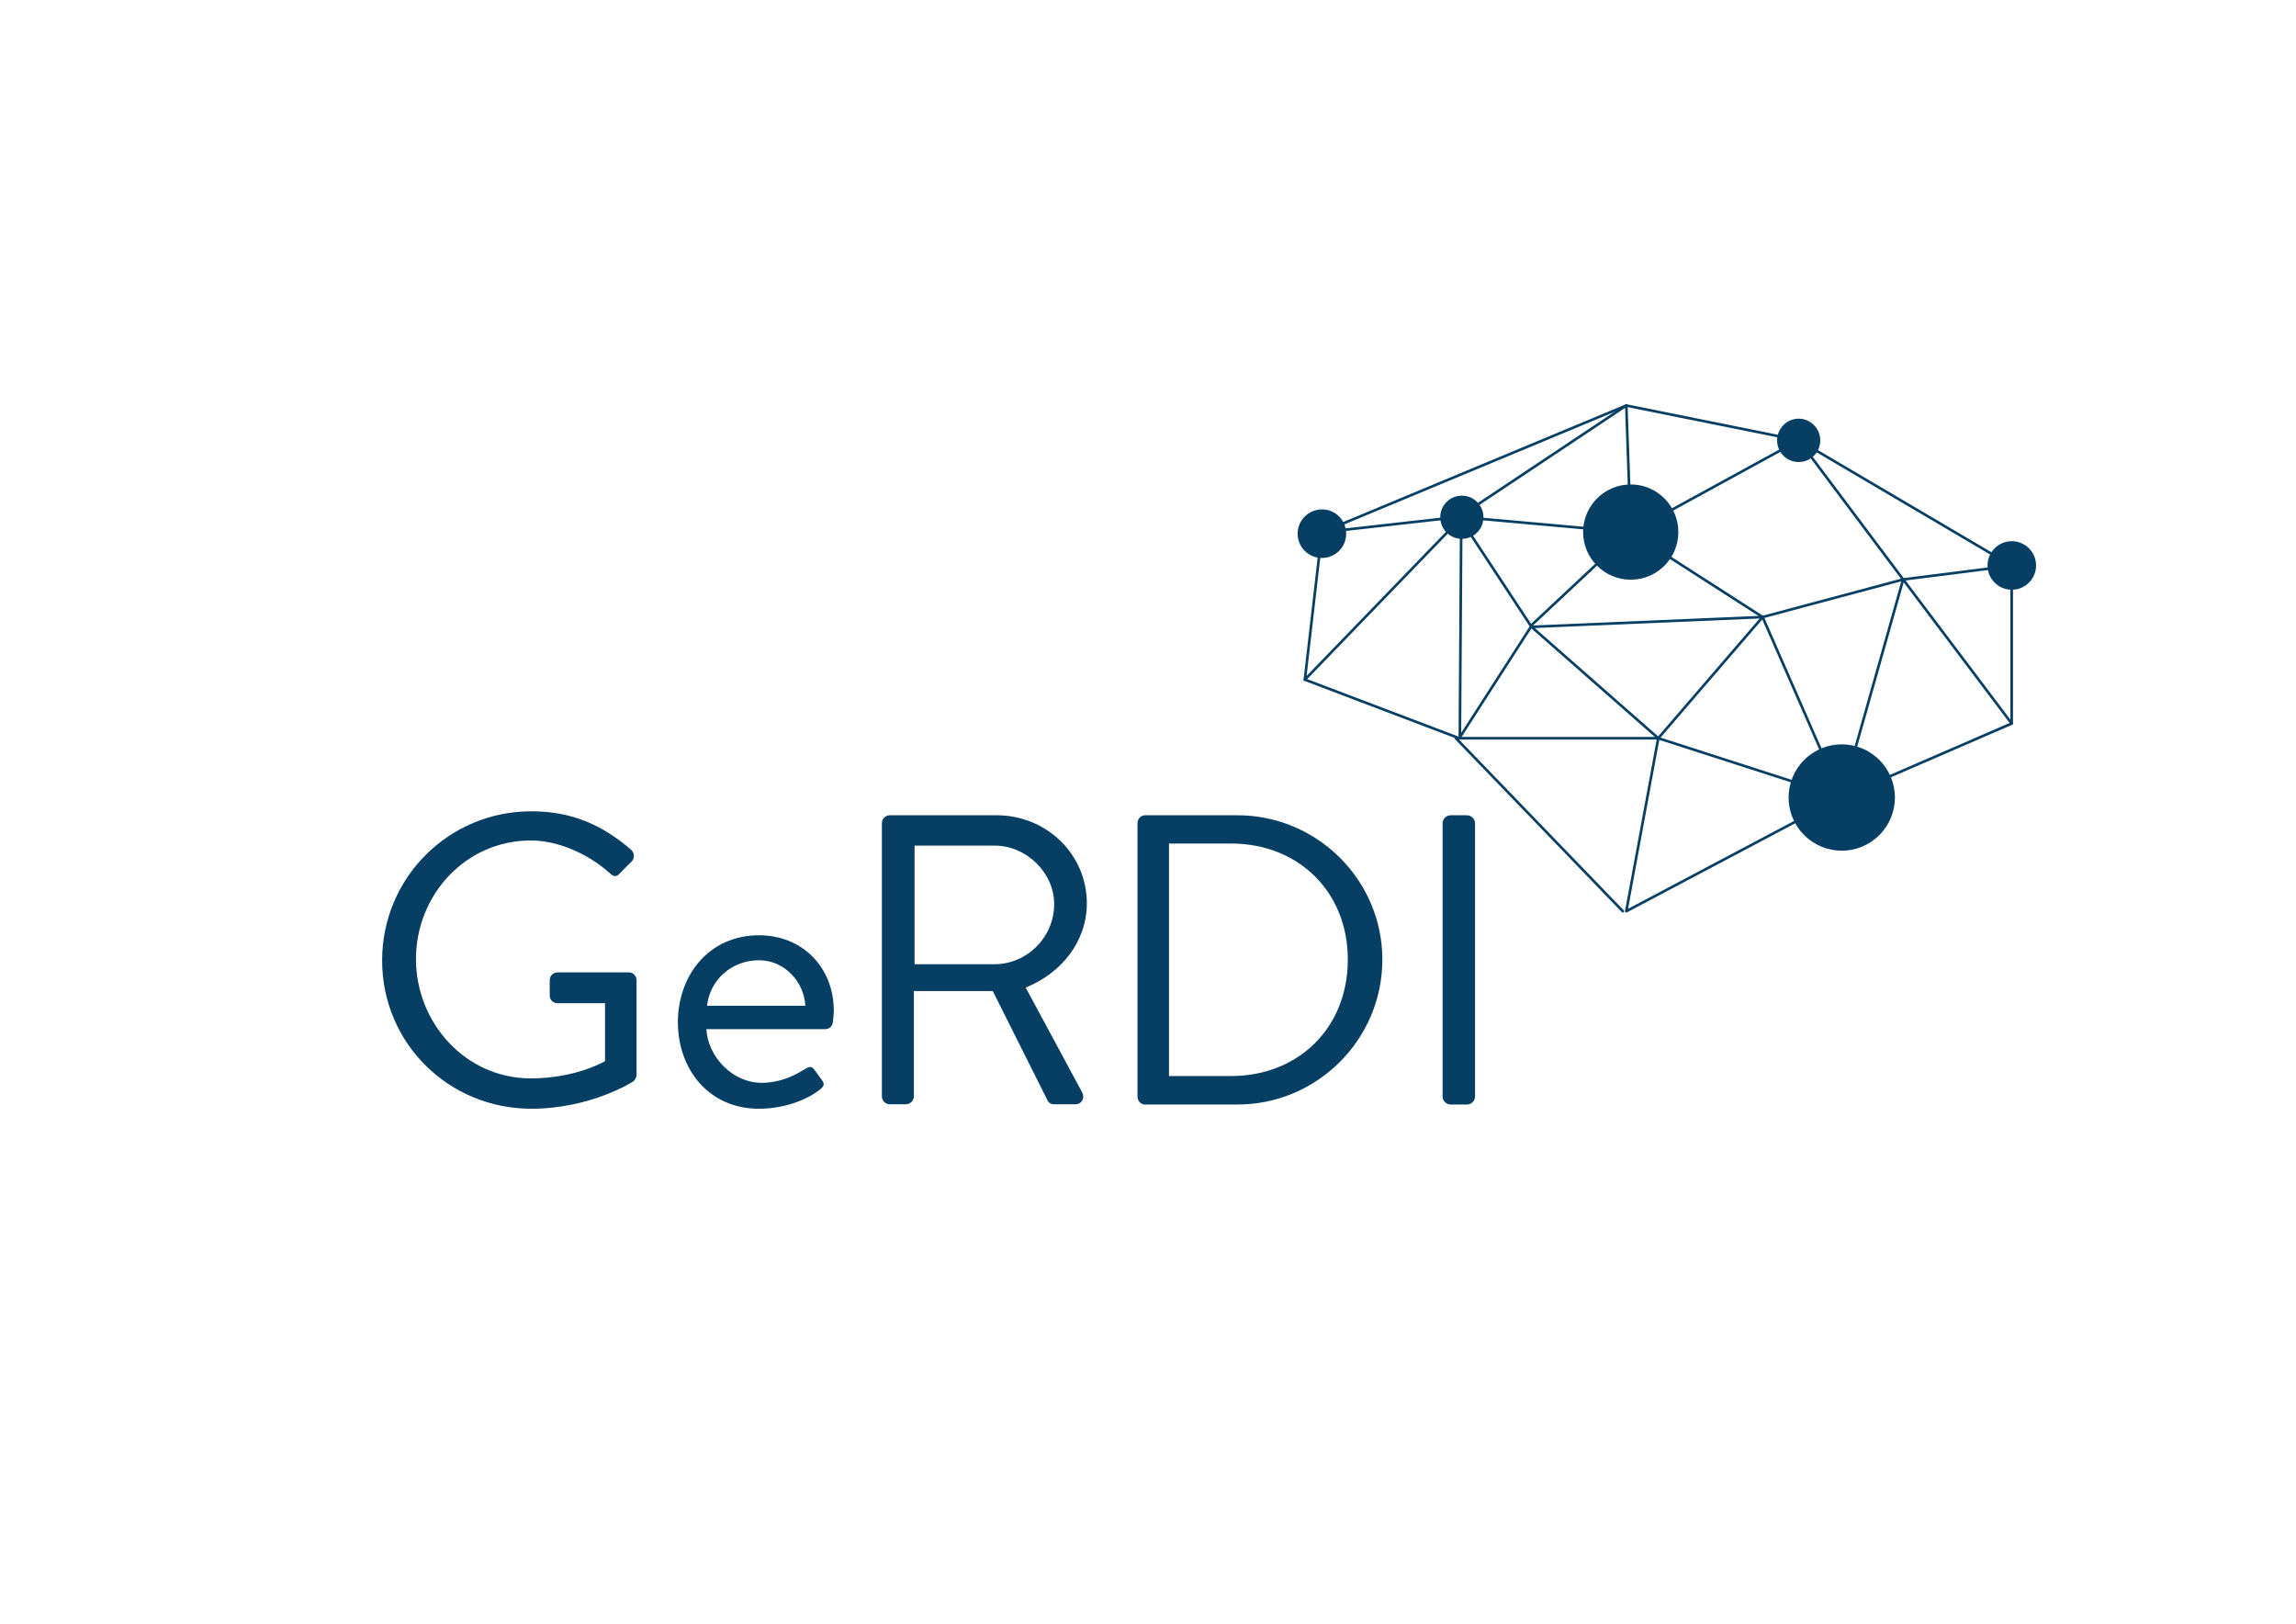
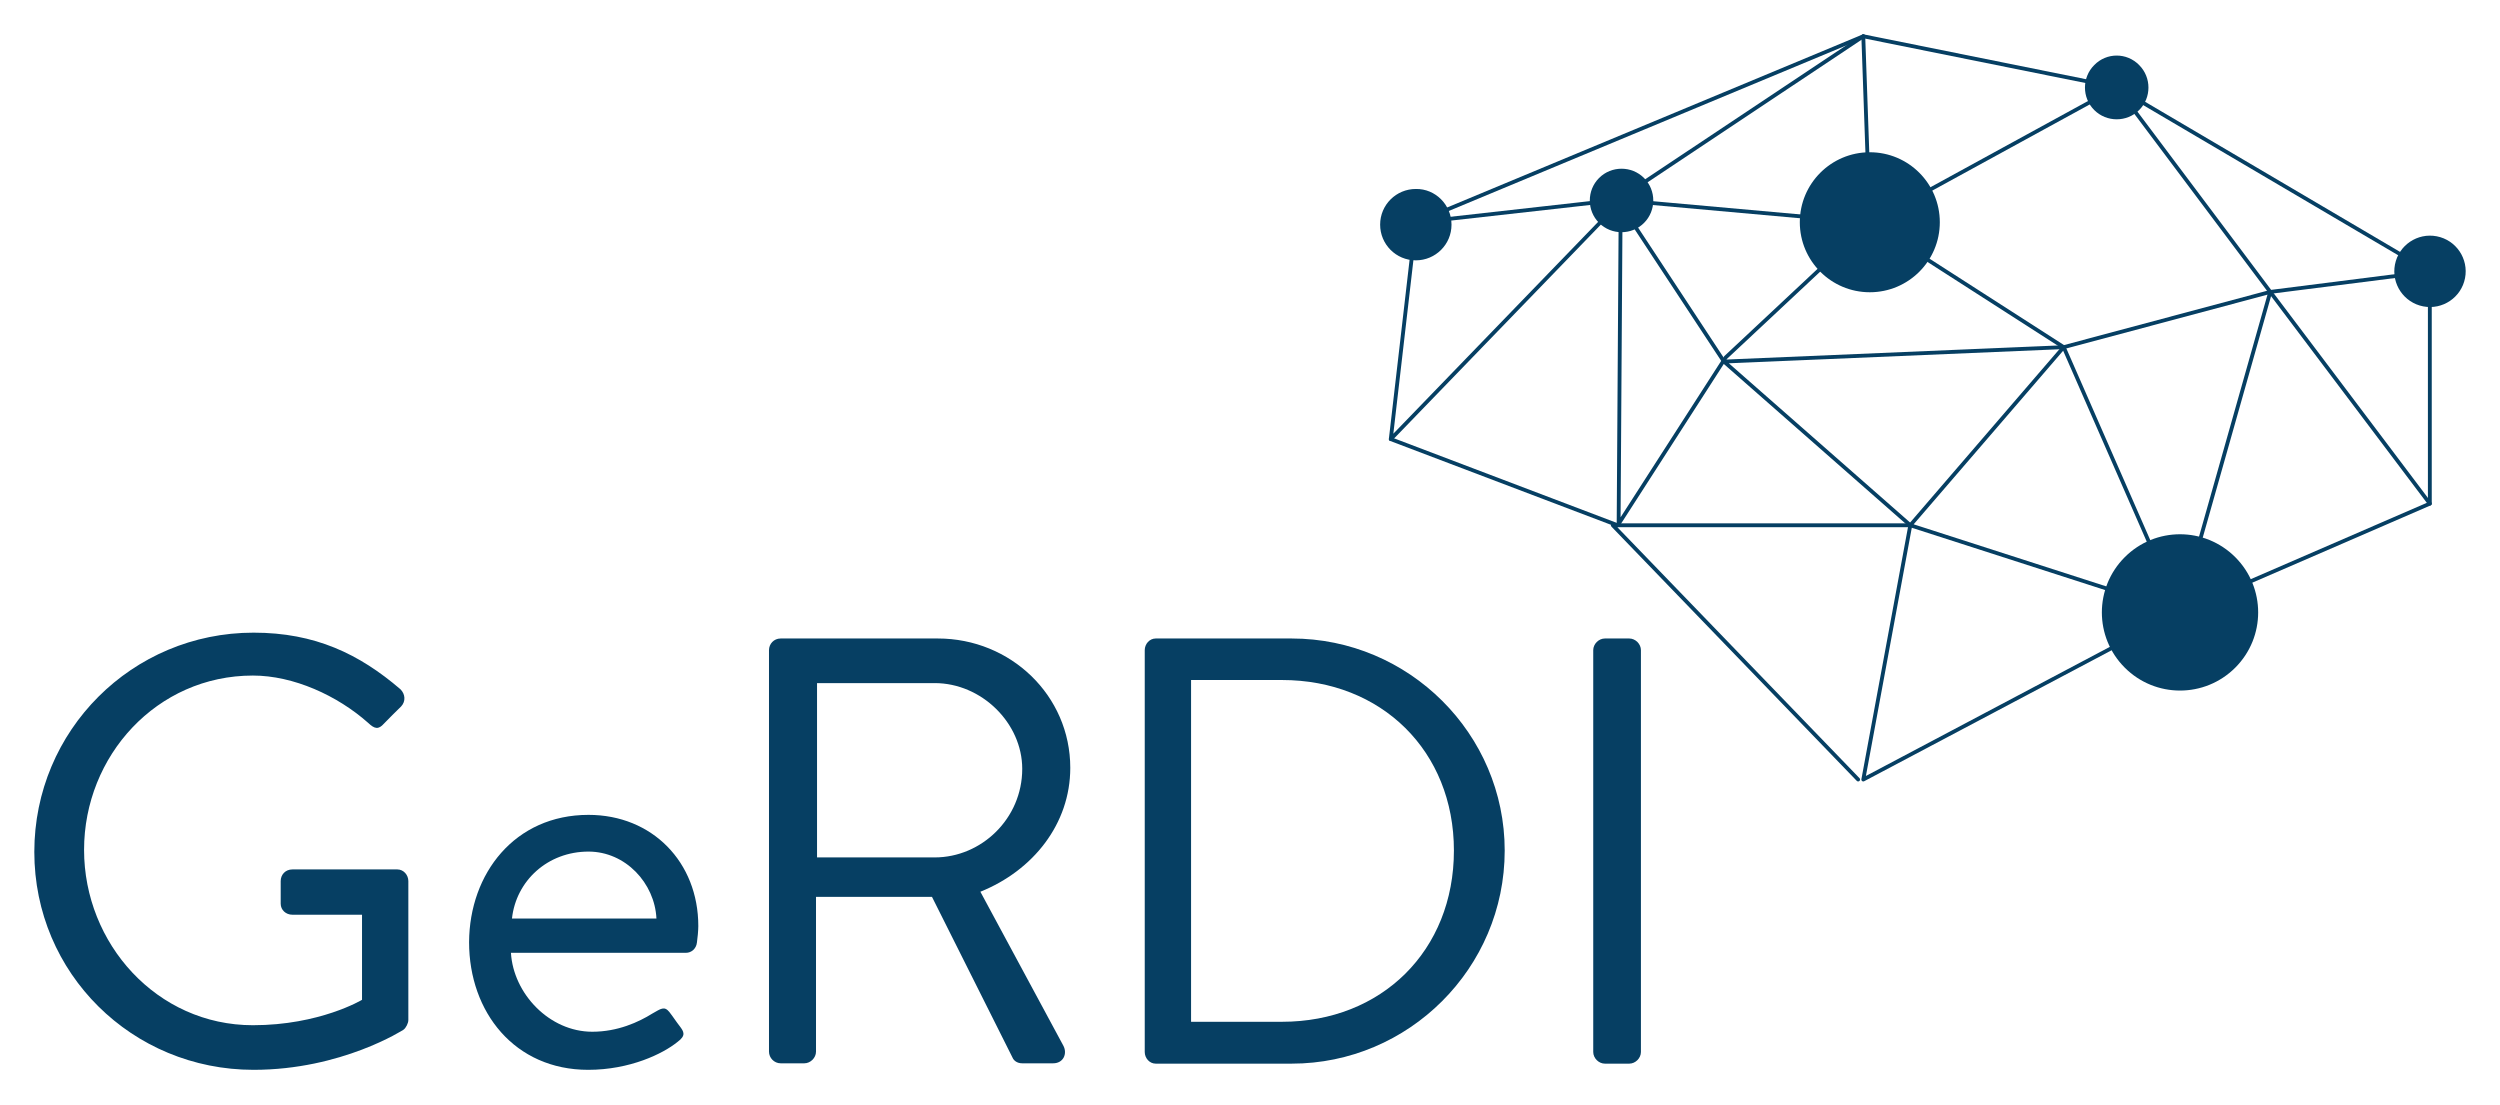
- <svg xmlns="http://www.w3.org/2000/svg" version="1.1" id="Ebene_1" x="0px" y="0px" viewBox="0 0 983.6 695.5" style="enable-background:new 0 0 983.6 695.5;" xml:space="preserve">
-   <style type="text/css">
+ <svg xmlns="http://www.w3.org/2000/svg" version="1.1" id="Ebene_1" x="0px" y="0px" viewBox="0 0 728.55 321.769" xml:space="preserve" width="728.549" height="321.769">
+   <defs id="defs53" />
+   <style type="text/css" id="style2">
	.st0{fill:none;stroke:#063F63;stroke-width:1.121;stroke-linecap:round;stroke-linejoin:round;stroke-miterlimit:10;}
	.st1{fill:#063F63;}
</style>
-   <g>
-     <line class="st0" x1="696.7" y1="173.7" x2="698.6" y2="228" />
-     <line class="st0" x1="696.7" y1="173.7" x2="566.3" y2="228" />
-     <line class="st0" x1="861.8" y1="242.3" x2="770.6" y2="188.6" />
-     <polyline class="st0" points="695.2,390.3 623.7,316.2 710.4,316.2  " />
-     <line class="st0" x1="559" y1="291.1" x2="625.1" y2="316.2" />
-     <polygon class="st0" points="861.8,309.9 861.8,242.3 815.3,248.2 770.6,188.6 696.7,173.7 625.1,221.4 566.3,228 559,291.1    626,221.8 625.4,315.8 656.6,267.3 698.6,228 755.1,264.3 788.9,341.5  " />
-     <polyline class="st0" points="755.1,264.3 815.3,248.2 788.9,341.5 696.7,390.3 710.4,316.2 656.1,268.5 755.1,264.3  " />
-     <line class="st0" x1="861.8" y1="309.9" x2="815.3" y2="248.2" />
-     <polyline class="st0" points="656.1,268.5 625.1,221.4 698.6,228 770.6,188.6  " />
-     <polyline class="st0" points="788.9,341.5 710.4,316.2 755.1,264.3  " />
+   <g id="g4600" transform="translate(-153.7,-163.1313)">
+     <g id="g24">
+       <line id="line4" y2="228" x2="698.6" y1="173.7" x1="696.7" class="st0" style="fill:none;stroke:#063f63;stroke-width:1.121;stroke-linecap:round;stroke-linejoin:round;stroke-miterlimit:10" />
+       <line id="line6" y2="228" x2="566.3" y1="173.7" x1="696.7" class="st0" style="fill:none;stroke:#063f63;stroke-width:1.121;stroke-linecap:round;stroke-linejoin:round;stroke-miterlimit:10" />
+       <line id="line8" y2="188.6" x2="770.6" y1="242.3" x1="861.8" class="st0" style="fill:none;stroke:#063f63;stroke-width:1.121;stroke-linecap:round;stroke-linejoin:round;stroke-miterlimit:10" />
+       <polyline id="polyline10" points="695.2,390.3 623.7,316.2 710.4,316.2  " class="st0" style="fill:none;stroke:#063f63;stroke-width:1.121;stroke-linecap:round;stroke-linejoin:round;stroke-miterlimit:10" />
+       <line id="line12" y2="316.2" x2="625.1" y1="291.1" x1="559" class="st0" style="fill:none;stroke:#063f63;stroke-width:1.121;stroke-linecap:round;stroke-linejoin:round;stroke-miterlimit:10" />
+       <polygon id="polygon14" points="566.3,228 559,291.1 626,221.8 625.4,315.8 656.6,267.3 698.6,228 755.1,264.3 788.9,341.5 861.8,309.9 861.8,242.3 815.3,248.2 770.6,188.6 696.7,173.7 625.1,221.4 " class="st0" style="fill:none;stroke:#063f63;stroke-width:1.121;stroke-linecap:round;stroke-linejoin:round;stroke-miterlimit:10" />
+       <polyline id="polyline16" points="755.1,264.3 815.3,248.2 788.9,341.5 696.7,390.3 710.4,316.2 656.1,268.5 755.1,264.3  " class="st0" style="fill:none;stroke:#063f63;stroke-width:1.121;stroke-linecap:round;stroke-linejoin:round;stroke-miterlimit:10" />
+       <line id="line18" y2="248.2" x2="815.3" y1="309.9" x1="861.8" class="st0" style="fill:none;stroke:#063f63;stroke-width:1.121;stroke-linecap:round;stroke-linejoin:round;stroke-miterlimit:10" />
+       <polyline id="polyline20" points="656.1,268.5 625.1,221.4 698.6,228 770.6,188.6  " class="st0" style="fill:none;stroke:#063f63;stroke-width:1.121;stroke-linecap:round;stroke-linejoin:round;stroke-miterlimit:10" />
+       <polyline id="polyline22" points="788.9,341.5 710.4,316.2 755.1,264.3  " class="st0" style="fill:none;stroke:#063f63;stroke-width:1.121;stroke-linecap:round;stroke-linejoin:round;stroke-miterlimit:10" />
+     </g>
+     <g id="g38">
+       <path id="path26" d="m 576.7,228.6 c 0,5.8 -4.7,10.4 -10.4,10.4 -5.8,0 -10.4,-4.7 -10.4,-10.4 0,-5.8 4.7,-10.4 10.4,-10.4 5.7,-0.1 10.4,4.6 10.4,10.4 z" class="st1" style="fill:#063f63" />
+       <circle id="ellipse28" cy="242.3" cx="861.8" class="st1" transform="matrix(0.1907,-0.9817,0.9817,0.1907,459.6378,1042.027)" r="10.4" style="fill:#063f63" />
+       <circle id="circle30" r="20.4" cy="227.9" cx="698.6" class="st1" style="fill:#063f63" />
+       <path id="path32" d="m 777.1,182.1 c 3.6,3.6 3.6,9.5 0,13.1 -3.6,3.6 -9.5,3.6 -13.1,0 -3.6,-3.6 -3.6,-9.5 0,-13.1 3.6,-3.7 9.5,-3.7 13.1,0 z" class="st1" style="fill:#063f63" />
+       <path id="path34" d="m 632.8,215 c 3.6,3.6 3.6,9.5 0,13.1 -3.6,3.6 -9.5,3.6 -13.1,0 -3.6,-3.6 -3.6,-9.5 0,-13.1 3.6,-3.6 9.5,-3.6 13.1,0 z" class="st1" style="fill:#063f63" />
+       <path id="path36" d="m 805.1,325.5 c 8.9,8.9 8.9,23.3 0,32.2 -8.9,8.9 -23.3,8.9 -32.2,0 -8.9,-8.9 -8.9,-23.3 0,-32.2 8.9,-8.9 23.3,-8.9 32.2,0 z" class="st1" style="fill:#063f63" />
+     </g>
+     <path id="path40" d="m 227.6,347.5 c 17.9,0 30.8,6.2 42.8,16.5 1.4,1.4 1.6,3.5 0.2,5 -1.6,1.6 -3.5,3.4 -5,5 -1.6,1.8 -2.7,1.6 -4.6,-0.2 -9,-8 -21.8,-13.8 -33.6,-13.8 -28,0 -49.2,23.4 -49.2,50.8 0,27.3 21.2,51.1 49.2,51.1 19.5,0 31.8,-7.4 31.8,-7.4 v -24.8 h -20.3 c -1.9,0 -3.4,-1.4 -3.4,-3.2 v -6.6 c 0,-1.9 1.4,-3.4 3.4,-3.4 h 30.6 c 1.8,0 3.2,1.6 3.2,3.4 v 40.5 c 0,0.9 -0.7,2.3 -1.4,2.8 0,0 -18,11.7 -43.7,11.7 -35.4,0 -63.9,-28.1 -63.9,-63.5 0,-35.4 28.5,-63.9 63.9,-63.9 z" class="st1" style="fill:#063f63" />
+     <path id="path42" d="m 325.2,400.6 c 18.6,0 32,13.8 32,32.4 0,1.2 -0.2,3.5 -0.4,4.8 -0.2,1.8 -1.6,3 -3.2,3 h -51 c 0.7,11.9 11.2,23 23.7,23 7.4,0 13.5,-2.8 17.5,-5.3 2.5,-1.4 3.5,-2.3 5,-0.4 1.1,1.4 1.9,2.7 3,4.1 1.2,1.6 1.9,2.7 -0.7,4.6 -4.2,3.4 -13.8,8.1 -26,8.1 -21.4,0 -34.7,-16.8 -34.7,-37.2 0.1,-20 13.3,-37.1 34.8,-37.1 z m 19.8,30.2 c -0.5,-10.3 -9,-19.5 -19.8,-19.5 -11.9,0 -21.1,8.5 -22.3,19.5 z" class="st1" style="fill:#063f63" />
+     <path id="path44" d="m 377.8,352.6 c 0,-1.8 1.4,-3.4 3.4,-3.4 H 427 c 21.2,0 38.6,16.6 38.6,37.7 0,16.3 -10.8,29.9 -26.2,36.1 l 24.2,44.9 c 1.2,2.3 0,5.1 -3,5.1 h -9 c -1.6,0 -2.5,-0.9 -2.8,-1.6 l -23.5,-46.9 h -33.8 v 45.1 c 0,1.8 -1.6,3.4 -3.4,3.4 h -6.9 c -1.9,0 -3.4,-1.6 -3.4,-3.4 z m 48.3,60.4 c 13.6,0 25.5,-11.3 25.5,-25.8 0,-13.4 -11.9,-25 -25.5,-25 H 391.8 V 413 Z" class="st1" style="fill:#063f63" />
+     <path id="path46" d="m 487.3,352.6 c 0,-1.8 1.4,-3.4 3.2,-3.4 h 39.6 c 34.2,0 62.1,27.8 62.1,61.8 0,34.3 -28,62.1 -62.1,62.1 h -39.6 c -1.8,0 -3.2,-1.6 -3.2,-3.4 z m 40,108.3 c 29,0 50.1,-20.7 50.1,-49.9 0,-29 -21.1,-49.7 -50.1,-49.7 h -26.5 v 99.6 z" class="st1" style="fill:#063f63" />
+     <path id="path48" d="m 618,352.6 c 0,-1.8 1.6,-3.4 3.4,-3.4 h 7.1 c 1.8,0 3.4,1.6 3.4,3.4 v 117.1 c 0,1.8 -1.6,3.4 -3.4,3.4 h -7.1 c -1.8,0 -3.4,-1.6 -3.4,-3.4 z" class="st1" style="fill:#063f63" />
  </g>
-   <g>
-     <path class="st1" d="M576.7,228.6c0,5.8-4.7,10.4-10.4,10.4c-5.8,0-10.4-4.7-10.4-10.4c0-5.8,4.7-10.4,10.4-10.4   C572,218.1,576.7,222.8,576.7,228.6z" />
-     <ellipse transform="matrix(0.1907 -0.9817 0.9817 0.1907 459.6378 1042.027)" class="st1" cx="861.8" cy="242.3" rx="10.4" ry="10.4" />
-     <circle class="st1" cx="698.6" cy="227.9" r="20.4" />
-     <path class="st1" d="M777.1,182.1c3.6,3.6,3.6,9.5,0,13.1c-3.6,3.6-9.5,3.6-13.1,0c-3.6-3.6-3.6-9.5,0-13.1   C767.6,178.4,773.5,178.4,777.1,182.1z" />
-     <path class="st1" d="M632.8,215c3.6,3.6,3.6,9.5,0,13.1c-3.6,3.6-9.5,3.6-13.1,0c-3.6-3.6-3.6-9.5,0-13.1   C623.3,211.4,629.2,211.4,632.8,215z" />
-     <path class="st1" d="M805.1,325.5c8.9,8.9,8.9,23.3,0,32.2c-8.9,8.9-23.3,8.9-32.2,0c-8.9-8.9-8.9-23.3,0-32.2   C781.8,316.6,796.2,316.6,805.1,325.5z" />
-   </g>
-   <path class="st1" d="M227.6,347.5c17.9,0,30.8,6.2,42.8,16.5c1.4,1.4,1.6,3.5,0.2,5c-1.6,1.6-3.5,3.4-5,5c-1.6,1.8-2.7,1.6-4.6-0.2  c-9-8-21.8-13.8-33.6-13.8c-28,0-49.2,23.4-49.2,50.8c0,27.3,21.2,51.1,49.2,51.1c19.5,0,31.8-7.4,31.8-7.4v-24.8h-20.3  c-1.9,0-3.4-1.4-3.4-3.2v-6.6c0-1.9,1.4-3.4,3.4-3.4h30.6c1.8,0,3.2,1.6,3.2,3.4v40.5c0,0.9-0.7,2.3-1.4,2.8c0,0-18,11.7-43.7,11.7  c-35.4,0-63.9-28.1-63.9-63.5C163.7,376,192.2,347.5,227.6,347.5z" />
-   <path class="st1" d="M325.2,400.6c18.6,0,32,13.8,32,32.4c0,1.2-0.2,3.5-0.4,4.8c-0.2,1.8-1.6,3-3.2,3h-51c0.7,11.9,11.2,23,23.7,23  c7.4,0,13.5-2.8,17.5-5.3c2.5-1.4,3.5-2.3,5-0.4c1.1,1.4,1.9,2.7,3,4.1c1.2,1.6,1.9,2.7-0.7,4.6c-4.2,3.4-13.8,8.1-26,8.1  c-21.4,0-34.7-16.8-34.7-37.2C290.5,417.7,303.7,400.6,325.2,400.6z M345,430.8c-0.5-10.3-9-19.5-19.8-19.5  c-11.9,0-21.1,8.5-22.3,19.5H345z" />
-   <path class="st1" d="M377.8,352.6c0-1.8,1.4-3.4,3.4-3.4H427c21.2,0,38.6,16.6,38.6,37.7c0,16.3-10.8,29.9-26.2,36.1l24.2,44.9  c1.2,2.3,0,5.1-3,5.1h-9c-1.6,0-2.5-0.9-2.8-1.6l-23.5-46.9h-33.8v45.1c0,1.8-1.6,3.4-3.4,3.4h-6.9c-1.9,0-3.4-1.6-3.4-3.4V352.6z   M426.1,413c13.6,0,25.5-11.3,25.5-25.8c0-13.4-11.9-25-25.5-25h-34.3V413H426.1z" />
-   <path class="st1" d="M487.3,352.6c0-1.8,1.4-3.4,3.2-3.4h39.6c34.2,0,62.1,27.8,62.1,61.8c0,34.3-28,62.1-62.1,62.1h-39.6  c-1.8,0-3.2-1.6-3.2-3.4V352.6z M527.3,460.9c29,0,50.1-20.7,50.1-49.9c0-29-21.1-49.7-50.1-49.7h-26.5v99.6H527.3z" />
-   <path class="st1" d="M618,352.6c0-1.8,1.6-3.4,3.4-3.4h7.1c1.8,0,3.4,1.6,3.4,3.4v117.1c0,1.8-1.6,3.4-3.4,3.4h-7.1  c-1.8,0-3.4-1.6-3.4-3.4V352.6z" />
</svg>
